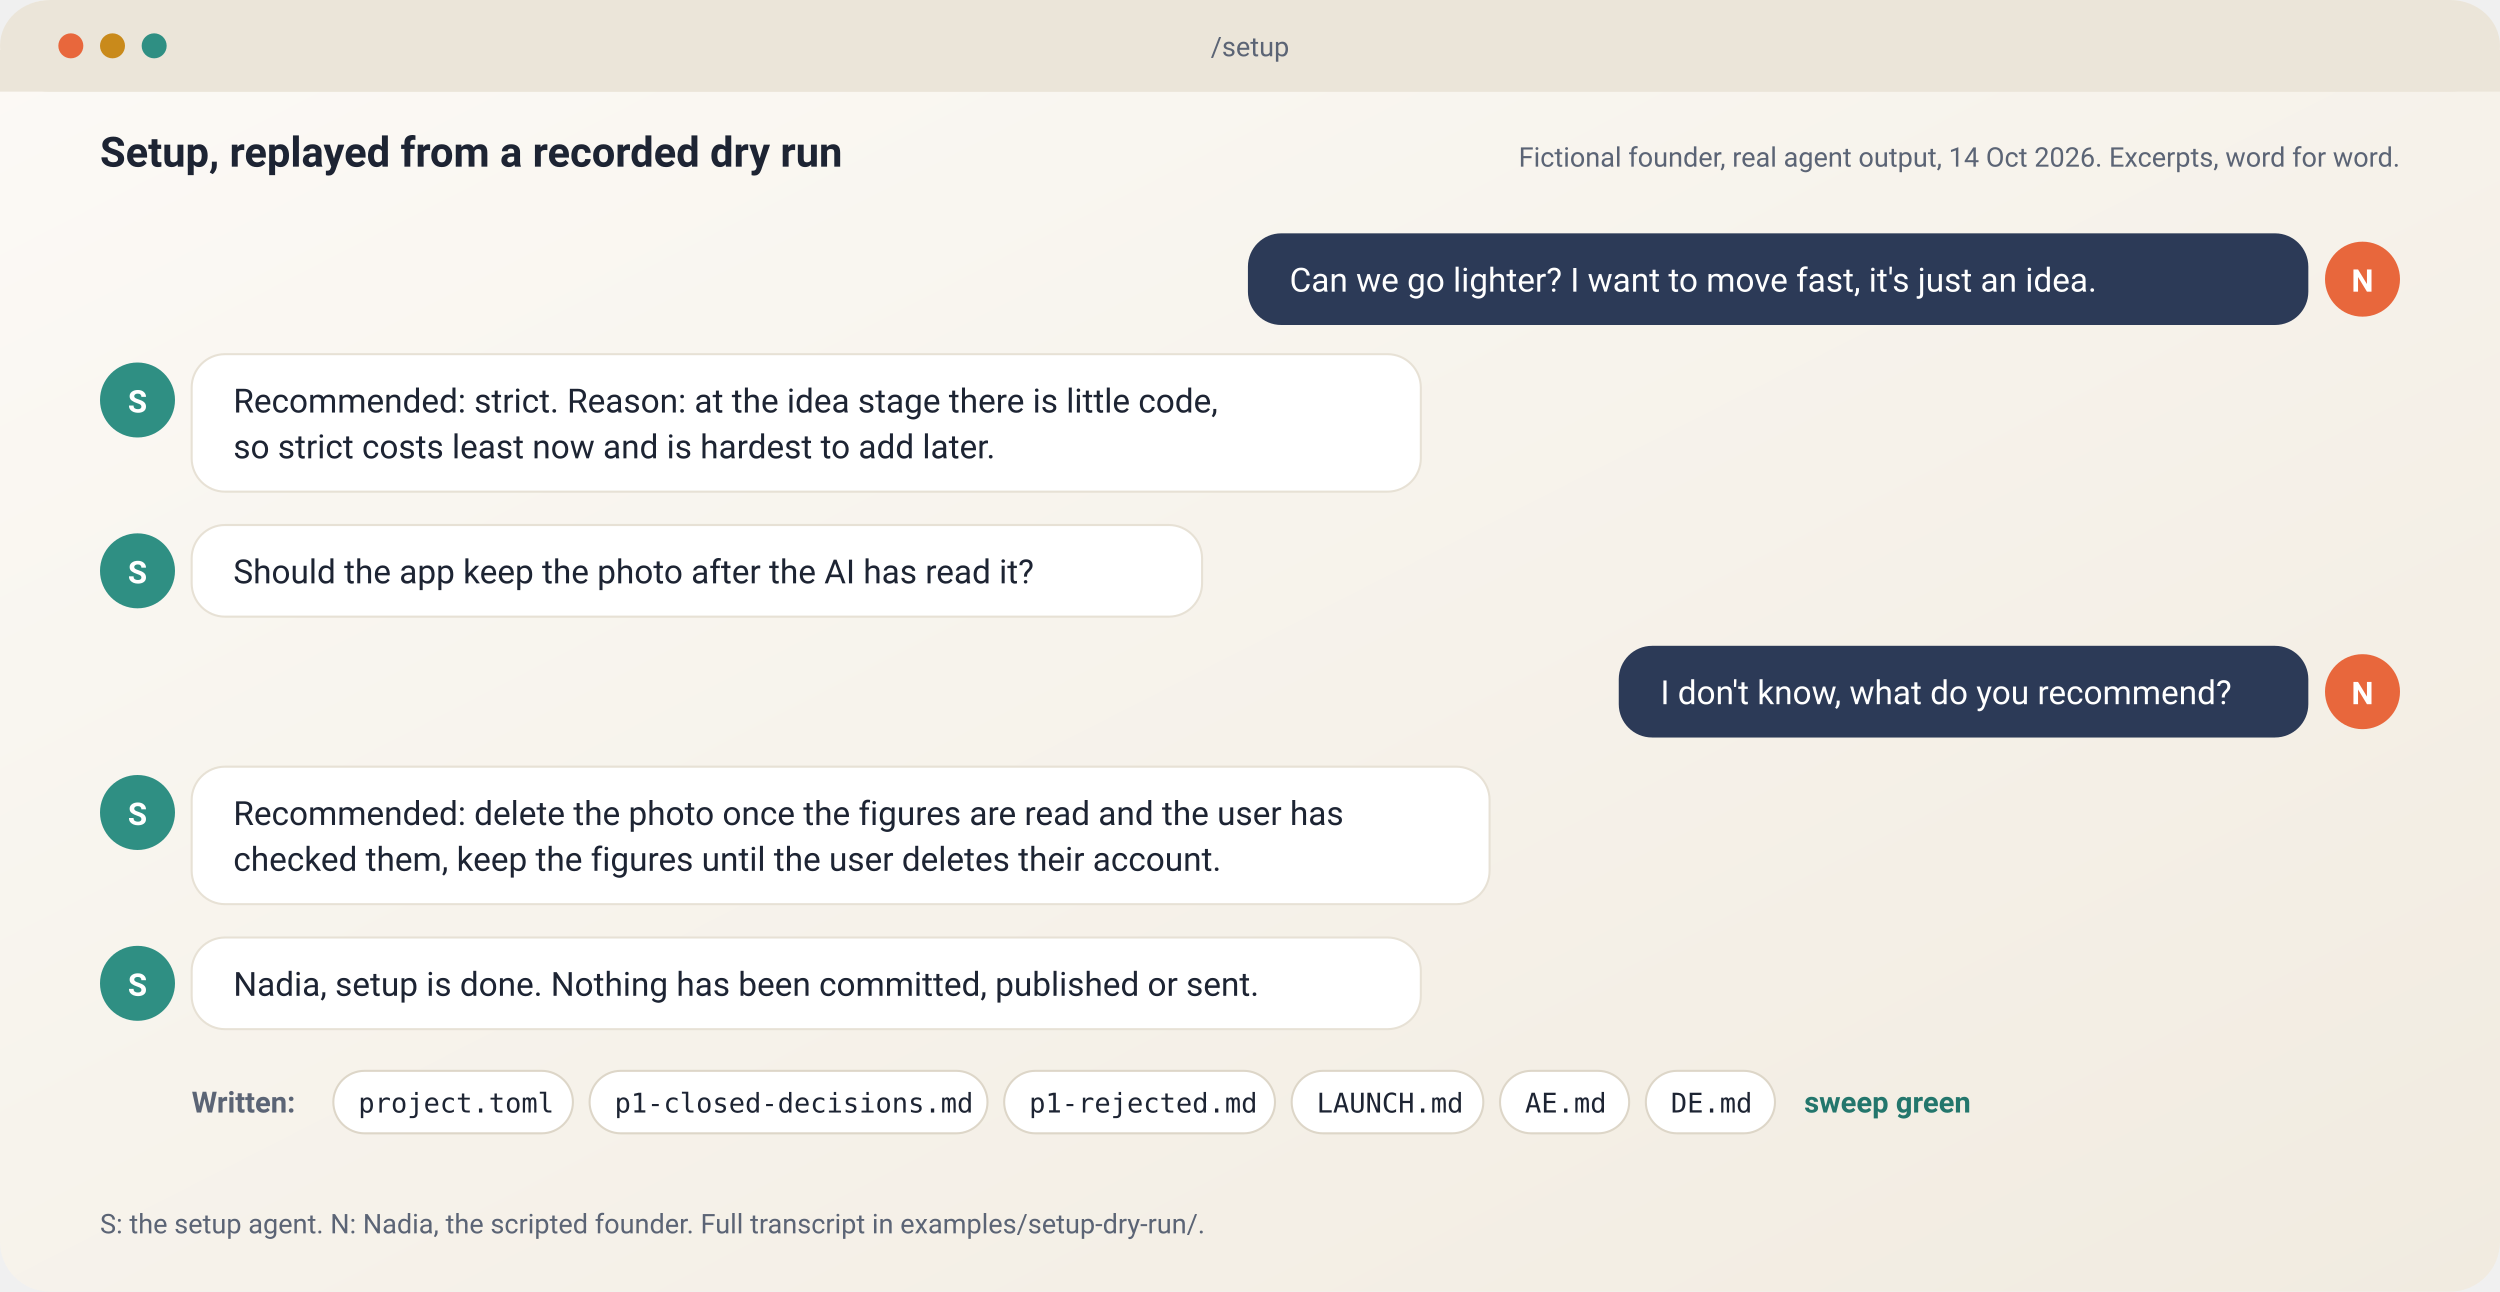
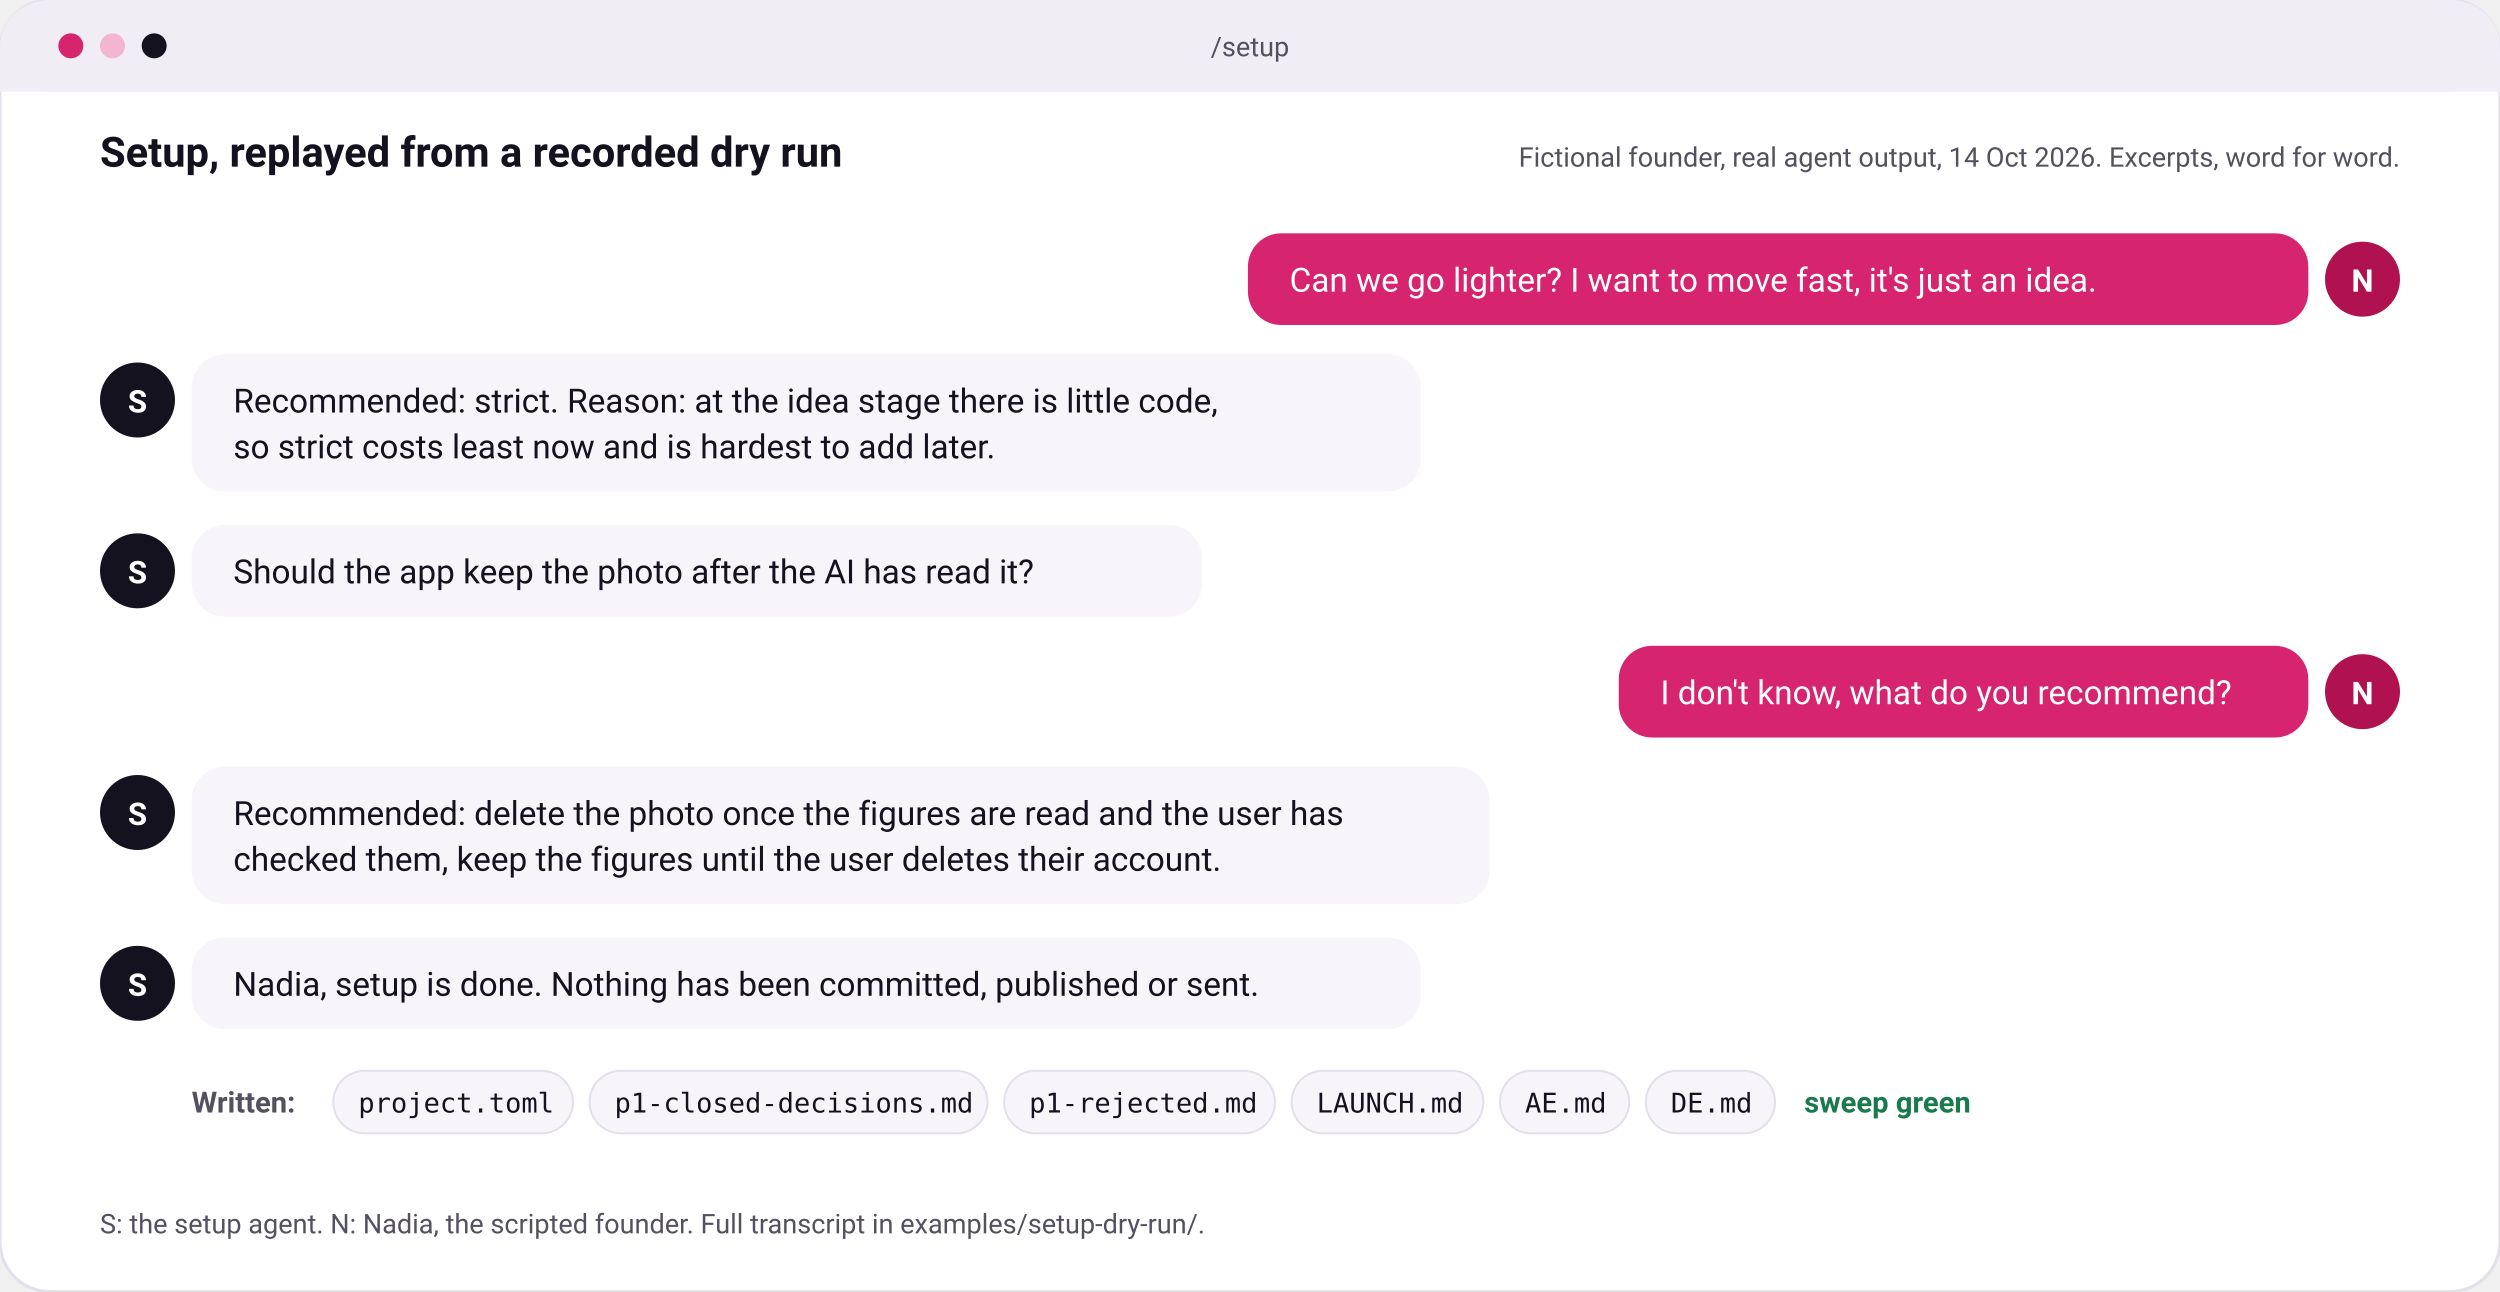
<svg xmlns="http://www.w3.org/2000/svg" viewBox="0 0 1200 620" role="img" aria-labelledby="t d">
  <style>
-     .bg1 { stop-color: #fcfaf6; } .bg2 { stop-color: #f1ebe0; }
-     .ink { fill: #1d2433; } .soft { fill: #5b6475; } .ok { fill: #23766c; }
-     .ba { fill: #ffffff; stroke: #e7e1d5; stroke-width: 1; } .ta { fill: #1d2433; }
-     .bu { fill: #2c3a57; } .tu { fill: #ffffff; }
-     .aa { fill: #2f8f83; } .au { fill: #e8673c; } .al { fill: #ffffff; }
-     .chip { fill: #ffffff; stroke: #ddd6c8; stroke-width: 1; }
-     .bar { fill: #ebe5d9; } .d1 { fill: #e8673c; } .d2 { fill: #c98a1b; } .d3 { fill: #2f8f83; }
+     .bg1 { stop-color: #ffffff; } .bg2 { stop-color: #ffffff; } .frame { stroke: #e4e0eb; stroke-width: 1.5; }
+     .ink { fill: #14121f; } .soft { fill: #55505f; } .ok { fill: #1b7a4b; }
+     .ba { fill: #f7f5fa; } .ta { fill: #14121f; }
+     .bu { fill: #d6246e; } .tu { fill: #ffffff; }
+     .aa { fill: #14121f; } .au { fill: #b0124f; } .al { fill: #ffffff; }
+     .chip { fill: #f7f5fa; stroke: #e4e0eb; stroke-width: 1; }
+     .bar { fill: #f0edf5; } .d1 { fill: #d6246e; } .d2 { fill: #f3b5d0; } .d3 { fill: #14121f; }
    .s { transform-box: fill-box; }
-     text { font-family: -apple-system, "Segoe UI", Roboto, Helvetica, Arial, sans-serif; }
+     text { font-family: -apple-system, "Segoe UI Variable", "Segoe UI", system-ui, Roboto, "Helvetica Neue", Arial, sans-serif; }
    .mono { font-family: ui-monospace, "SF Mono", Menlo, Consolas, monospace; }
    @keyframes k0 { 0%, 6% { opacity: 1; transform: translateY(0); } 8%, 12% { opacity: 0; transform: translateY(10px); } 15%, 100% { opacity: 1; transform: translateY(0); } }
    .s0 { animation: k0 22s ease-out infinite; }
    @keyframes k1 { 0%, 6% { opacity: 1; transform: translateY(0); } 8%, 23% { opacity: 0; transform: translateY(10px); } 26%, 100% { opacity: 1; transform: translateY(0); } }
    .s1 { animation: k1 22s ease-out infinite; }
    @keyframes k2 { 0%, 6% { opacity: 1; transform: translateY(0); } 8%, 34% { opacity: 0; transform: translateY(10px); } 37%, 100% { opacity: 1; transform: translateY(0); } }
    .s2 { animation: k2 22s ease-out infinite; }
    @keyframes k3 { 0%, 6% { opacity: 1; transform: translateY(0); } 8%, 45% { opacity: 0; transform: translateY(10px); } 48%, 100% { opacity: 1; transform: translateY(0); } }
    .s3 { animation: k3 22s ease-out infinite; }
    @keyframes k4 { 0%, 6% { opacity: 1; transform: translateY(0); } 8%, 56% { opacity: 0; transform: translateY(10px); } 59%, 100% { opacity: 1; transform: translateY(0); } }
    .s4 { animation: k4 22s ease-out infinite; }
    @keyframes k5 { 0%, 6% { opacity: 1; transform: translateY(0); } 8%, 67% { opacity: 0; transform: translateY(10px); } 70%, 100% { opacity: 1; transform: translateY(0); } }
    .s5 { animation: k5 22s ease-out infinite; }
    @keyframes k6 { 0%, 6% { opacity: 1; transform: translateY(0); } 8%, 78% { opacity: 0; transform: translateY(10px); } 81%, 100% { opacity: 1; transform: translateY(0); } }
    .s6 { animation: k6 22s ease-out infinite; }
    @media (prefers-reduced-motion: reduce) { .s { animation: none; } }
    @media (prefers-color-scheme: dark) {
-       .bg1 { stop-color: #1a2131; } .bg2 { stop-color: #0e121a; }
-       .ink { fill: #eef0f4; } .soft { fill: #a3abba; } .ok { fill: #6cc7bb; }
-       .ba { fill: #1f2734; stroke: #313a4a; } .ta { fill: #eef0f4; }
-       .bu { fill: #3d5a8f; } .chip { fill: #1f2734; stroke: #313a4a; } .bar { fill: #252e3d; }
+       .bg1 { stop-color: #0f0d14; } .bg2 { stop-color: #0f0d14; } .frame { stroke: #2c2837; }
+       .ink { fill: #f4f2f8; } .soft { fill: #b5afc2; } .ok { fill: #5fd3a0; }
+       .ba { fill: #1a1722; } .ta { fill: #f4f2f8; }
+       .aa { fill: #f4f2f8; } .au { fill: #ff6fa6; } .al { fill: #14121f; }
+       .chip { fill: #1a1722; stroke: #2c2837; } .bar { fill: #221e2c; }
    }
  </style>
  <defs>
    <linearGradient id="bg" x1="0" y1="0" x2="1" y2="1">
      <stop offset="0" class="bg1" />
      <stop offset="1" class="bg2" />
    </linearGradient>
  </defs>
-   <rect width="1200" height="620" rx="24" fill="url(#bg)" />
+   <rect class="frame" width="1200" height="620" rx="24" fill="url(#bg)" />
  <rect class="bar" width="1200" height="44" rx="24" />
  <rect class="bar" y="24" width="1200" height="20" />
  <circle class="d1" cx="34" cy="22" r="6" />
  <circle class="d2" cx="54" cy="22" r="6" />
  <circle class="d3" cx="74" cy="22" r="6" />
  <text class="soft" x="600" y="27" font-size="13" text-anchor="middle">/setup</text>
  <text class="ink" x="48" y="80" font-size="20" font-weight="700">Setup, replayed from a recorded dry run</text>
  <text class="soft" x="1152" y="80" font-size="13" text-anchor="end">Fictional founder, real agent output, 14 Oct 2026. Excerpts, word for word.</text>
  <g class="s s0">
    <circle class="au" cx="1134" cy="134" r="18" />
    <text class="al" x="1134" y="140" text-anchor="middle" font-size="15" font-weight="700">N</text>
    <rect class="bu" x="599" y="112" width="509" height="44" rx="16" />
    <text class="tu" font-size="16">
      <tspan x="619" y="140">Can we go lighter? I want to move fast, it's just an idea.</tspan>
    </text>
  </g>
  <g class="s s1">
    <circle class="aa" cx="66" cy="192" r="18" />
    <text class="al" x="66" y="198" text-anchor="middle" font-size="15" font-weight="700">S</text>
    <rect class="ba" x="92" y="170" width="590" height="66" rx="16" />
    <text class="ta" font-size="16">
      <tspan x="112" y="198">Recommended: strict. Reason: at the idea stage there is little code,</tspan>
      <tspan x="112" y="220">so strict costs least now and is hardest to add later.</tspan>
    </text>
  </g>
  <g class="s s2">
    <circle class="aa" cx="66" cy="274" r="18" />
    <text class="al" x="66" y="280" text-anchor="middle" font-size="15" font-weight="700">S</text>
    <rect class="ba" x="92" y="252" width="485" height="44" rx="16" />
    <text class="ta" font-size="16">
      <tspan x="112" y="280">Should the app keep the photo after the AI has read it?</tspan>
    </text>
  </g>
  <g class="s s3">
    <circle class="au" cx="1134" cy="332" r="18" />
    <text class="al" x="1134" y="338" text-anchor="middle" font-size="15" font-weight="700">N</text>
    <rect class="bu" x="777" y="310" width="331" height="44" rx="16" />
    <text class="tu" font-size="16">
      <tspan x="797" y="338">I don't know, what do you recommend?</tspan>
    </text>
  </g>
  <g class="s s4">
    <circle class="aa" cx="66" cy="390" r="18" />
    <text class="al" x="66" y="396" text-anchor="middle" font-size="15" font-weight="700">S</text>
    <rect class="ba" x="92" y="368" width="623" height="66" rx="16" />
    <text class="ta" font-size="16">
      <tspan x="112" y="396">Recommended: delete the photo once the figures are read and the user has</tspan>
      <tspan x="112" y="418">checked them, keep the figures until the user deletes their account.</tspan>
    </text>
  </g>
  <g class="s s5">
    <circle class="aa" cx="66" cy="472" r="18" />
    <text class="al" x="66" y="478" text-anchor="middle" font-size="15" font-weight="700">S</text>
    <rect class="ba" x="92" y="450" width="590" height="44" rx="16" />
    <text class="ta" font-size="16">
      <tspan x="112" y="478">Nadia, setup is done. Nothing has been committed, published or sent.</tspan>
    </text>
  </g>
  <g class="s s6">
    <text class="soft" x="92" y="534" font-size="14" font-weight="600">Written:</text>
    <rect class="chip" x="160" y="514" width="115" height="30" rx="15" />
    <text class="mono ink" x="172" y="534" font-size="13">project.toml</text>
    <rect class="chip" x="283" y="514" width="191" height="30" rx="15" />
    <text class="mono ink" x="295" y="534" font-size="13">p1-closed-decisions.md</text>
    <rect class="chip" x="482" y="514" width="130" height="30" rx="15" />
    <text class="mono ink" x="494" y="534" font-size="13">p1-rejected.md</text>
    <rect class="chip" x="620" y="514" width="92" height="30" rx="15" />
    <text class="mono ink" x="632" y="534" font-size="13">LAUNCH.md</text>
    <rect class="chip" x="720" y="514" width="62" height="30" rx="15" />
    <text class="mono ink" x="732" y="534" font-size="13">AE.md</text>
    <rect class="chip" x="790" y="514" width="62" height="30" rx="15" />
    <text class="mono ink" x="802" y="534" font-size="13">DE.md</text>
    <text class="ok" x="866" y="534" font-size="14" font-weight="700">sweep green</text>
  </g>
  <text class="soft" x="48" y="592" font-size="13">S: the setup agent. N: Nadia, the scripted founder. Full transcript in examples/setup-dry-run/.</text>
</svg>
